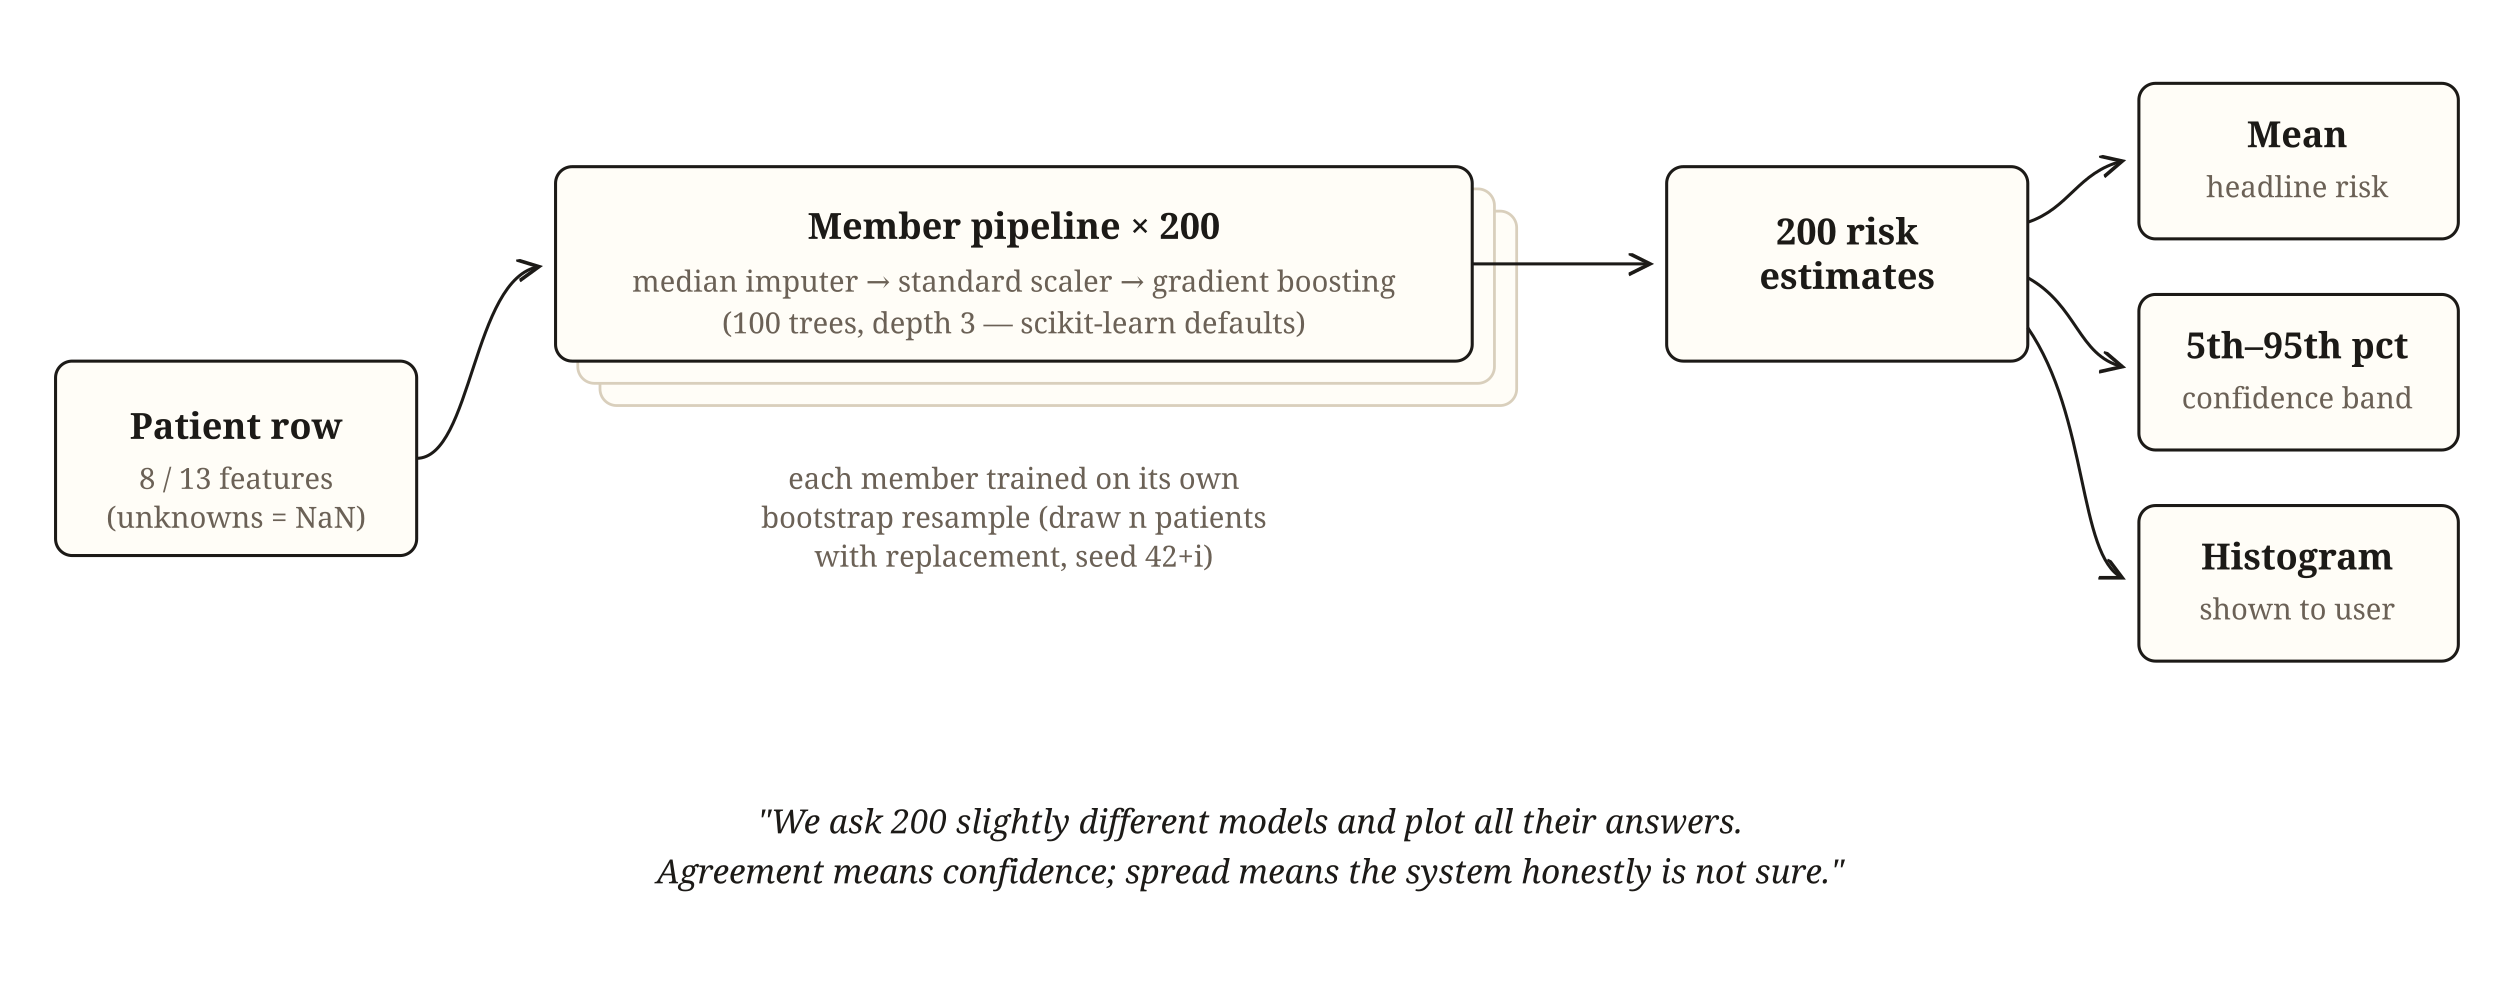
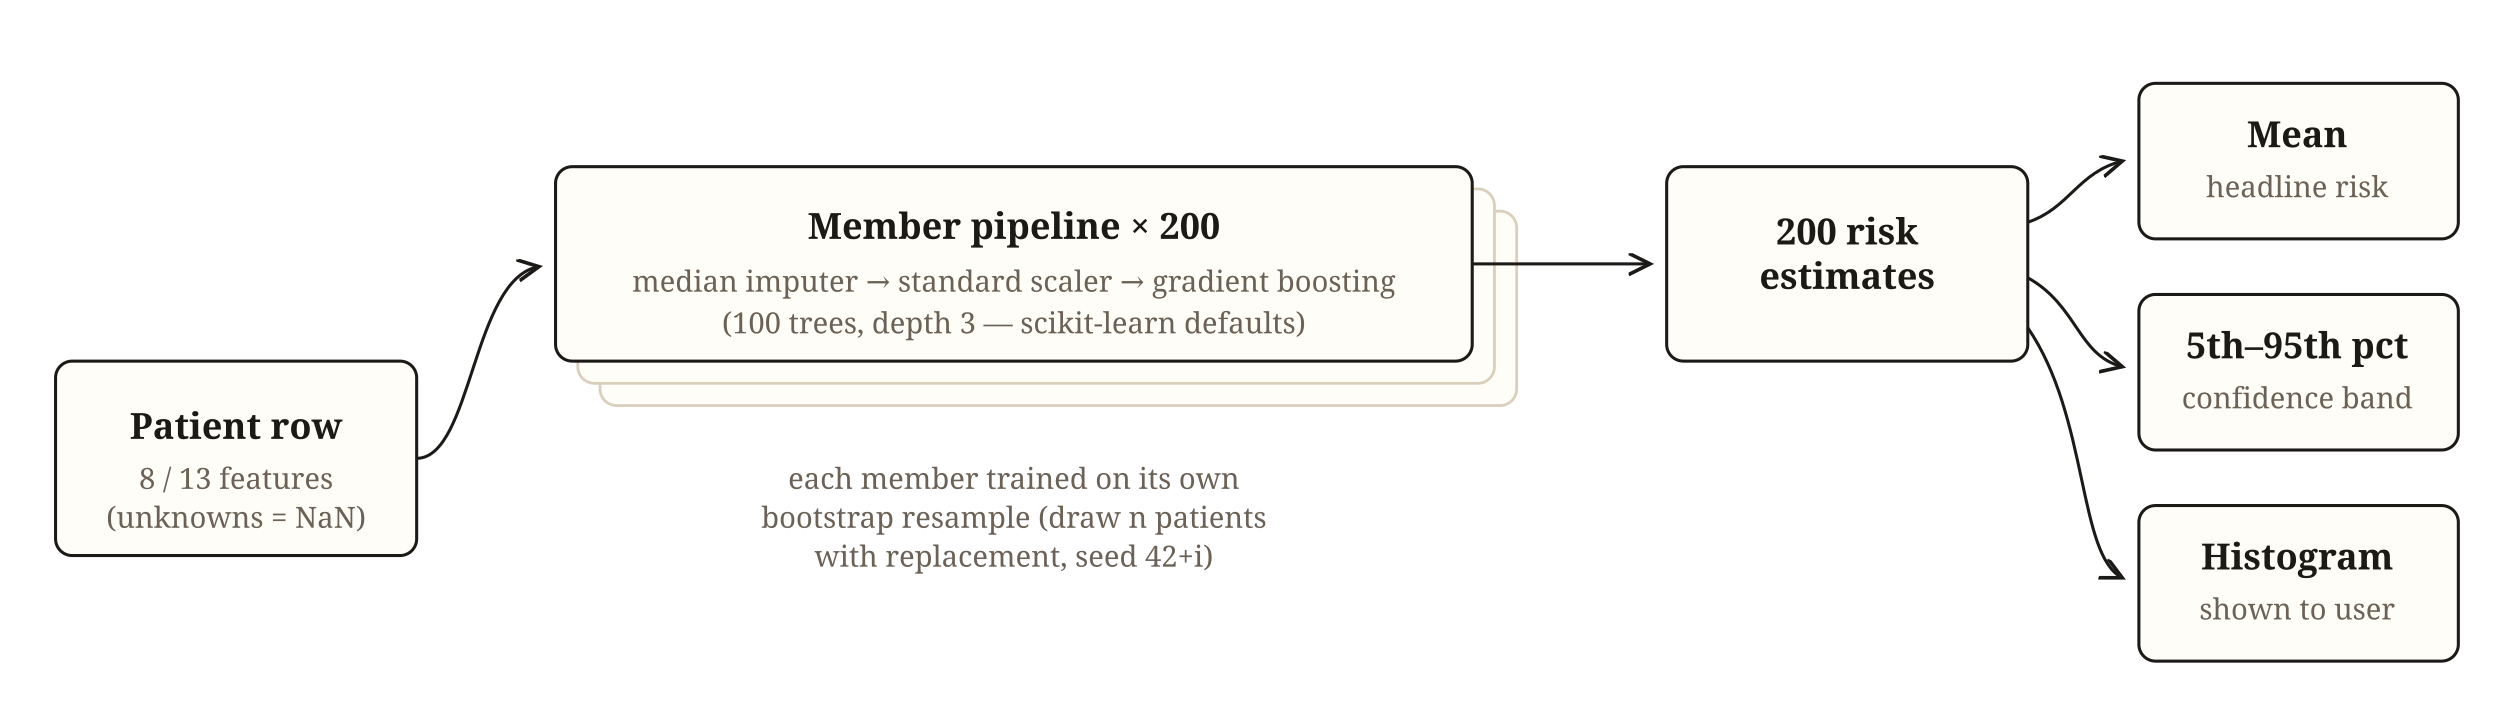
- <svg xmlns="http://www.w3.org/2000/svg" viewBox="0 0 900 360" font-family="Georgia, serif">
+ <svg xmlns="http://www.w3.org/2000/svg" viewBox="0 0 900 258" font-family="Georgia, serif">
  <defs>
    <marker id="a2" markerWidth="9" markerHeight="9" refX="7" refY="3.5" orient="auto">
      <path d="M0,0 L7,3.5 L0,7" fill="none" stroke="#1c1a17" stroke-width="1.2" />
    </marker>
  </defs>
  <style>
    .box { fill: #fffdf7; stroke: #1c1a17; stroke-width: 1.1; }
    .t { font-size: 13px; fill: #1c1a17; font-weight: bold; text-anchor: middle; }
    .s { font-size: 10.5px; fill: #6b6156; text-anchor: middle; }
    .flow { stroke: #1c1a17; fill: none; stroke-width: 1.1; }
  </style>
  <rect class="box" x="20" y="130" width="130" height="70" rx="6" />
  <text class="t" x="85" y="158">Patient row</text>
  <text class="s" x="85" y="176">8 / 13 features</text>
  <text class="s" x="85" y="190">(unknowns = NaN)</text>
  <g>
    <rect x="216" y="76" width="330" height="70" rx="6" fill="#fffdf7" stroke="#d9cfbc" />
    <rect x="208" y="68" width="330" height="70" rx="6" fill="#fffdf7" stroke="#d9cfbc" />
    <rect class="box" x="200" y="60" width="330" height="70" rx="6" />
    <text class="t" x="365" y="86">Member pipeline × 200</text>
    <text class="s" x="365" y="105">median imputer → standard scaler → gradient boosting</text>
    <text class="s" x="365" y="120">(100 trees, depth 3 — scikit-learn defaults)</text>
  </g>
  <text class="s" x="365" y="176">each member trained on its own</text>
  <text class="s" x="365" y="190">bootstrap resample (draw n patients</text>
  <text class="s" x="365" y="204">with replacement, seed 42+i)</text>
  <rect class="box" x="600" y="60" width="130" height="70" rx="6" />
  <text class="t" x="665" y="88">200 risk</text>
  <text class="t" x="665" y="104">estimates</text>
  <rect class="box" x="770" y="30" width="115" height="56" rx="6" />
  <text class="t" x="827" y="53">Mean</text>
  <text class="s" x="827" y="71">headline risk</text>
  <rect class="box" x="770" y="106" width="115" height="56" rx="6" />
  <text class="t" x="827" y="129">5th–95th pct</text>
  <text class="s" x="827" y="147">confidence band</text>
  <rect class="box" x="770" y="182" width="115" height="56" rx="6" />
  <text class="t" x="827" y="205">Histogram</text>
  <text class="s" x="827" y="223">shown to user</text>
  <path class="flow" d="M150 165 C 170 165, 170 100, 194 96" marker-end="url(#a2)" />
  <path class="flow" d="M530 95 H594" marker-end="url(#a2)" />
  <path class="flow" d="M730 80 C 745 75, 748 62, 764 58" marker-end="url(#a2)" />
  <path class="flow" d="M730 100 C 748 110, 748 128, 764 132" marker-end="url(#a2)" />
  <path class="flow" d="M730 118 C 752 150, 748 200, 764 208" marker-end="url(#a2)" />
-   <text x="450" y="300" font-size="12" fill="#1c1a17" text-anchor="middle" font-style="italic">"We ask 200 slightly different models and plot all their answers.</text>
-   <text x="450" y="318" font-size="12" fill="#1c1a17" text-anchor="middle" font-style="italic">Agreement means confidence; spread means the system honestly is not sure."</text>
</svg>
